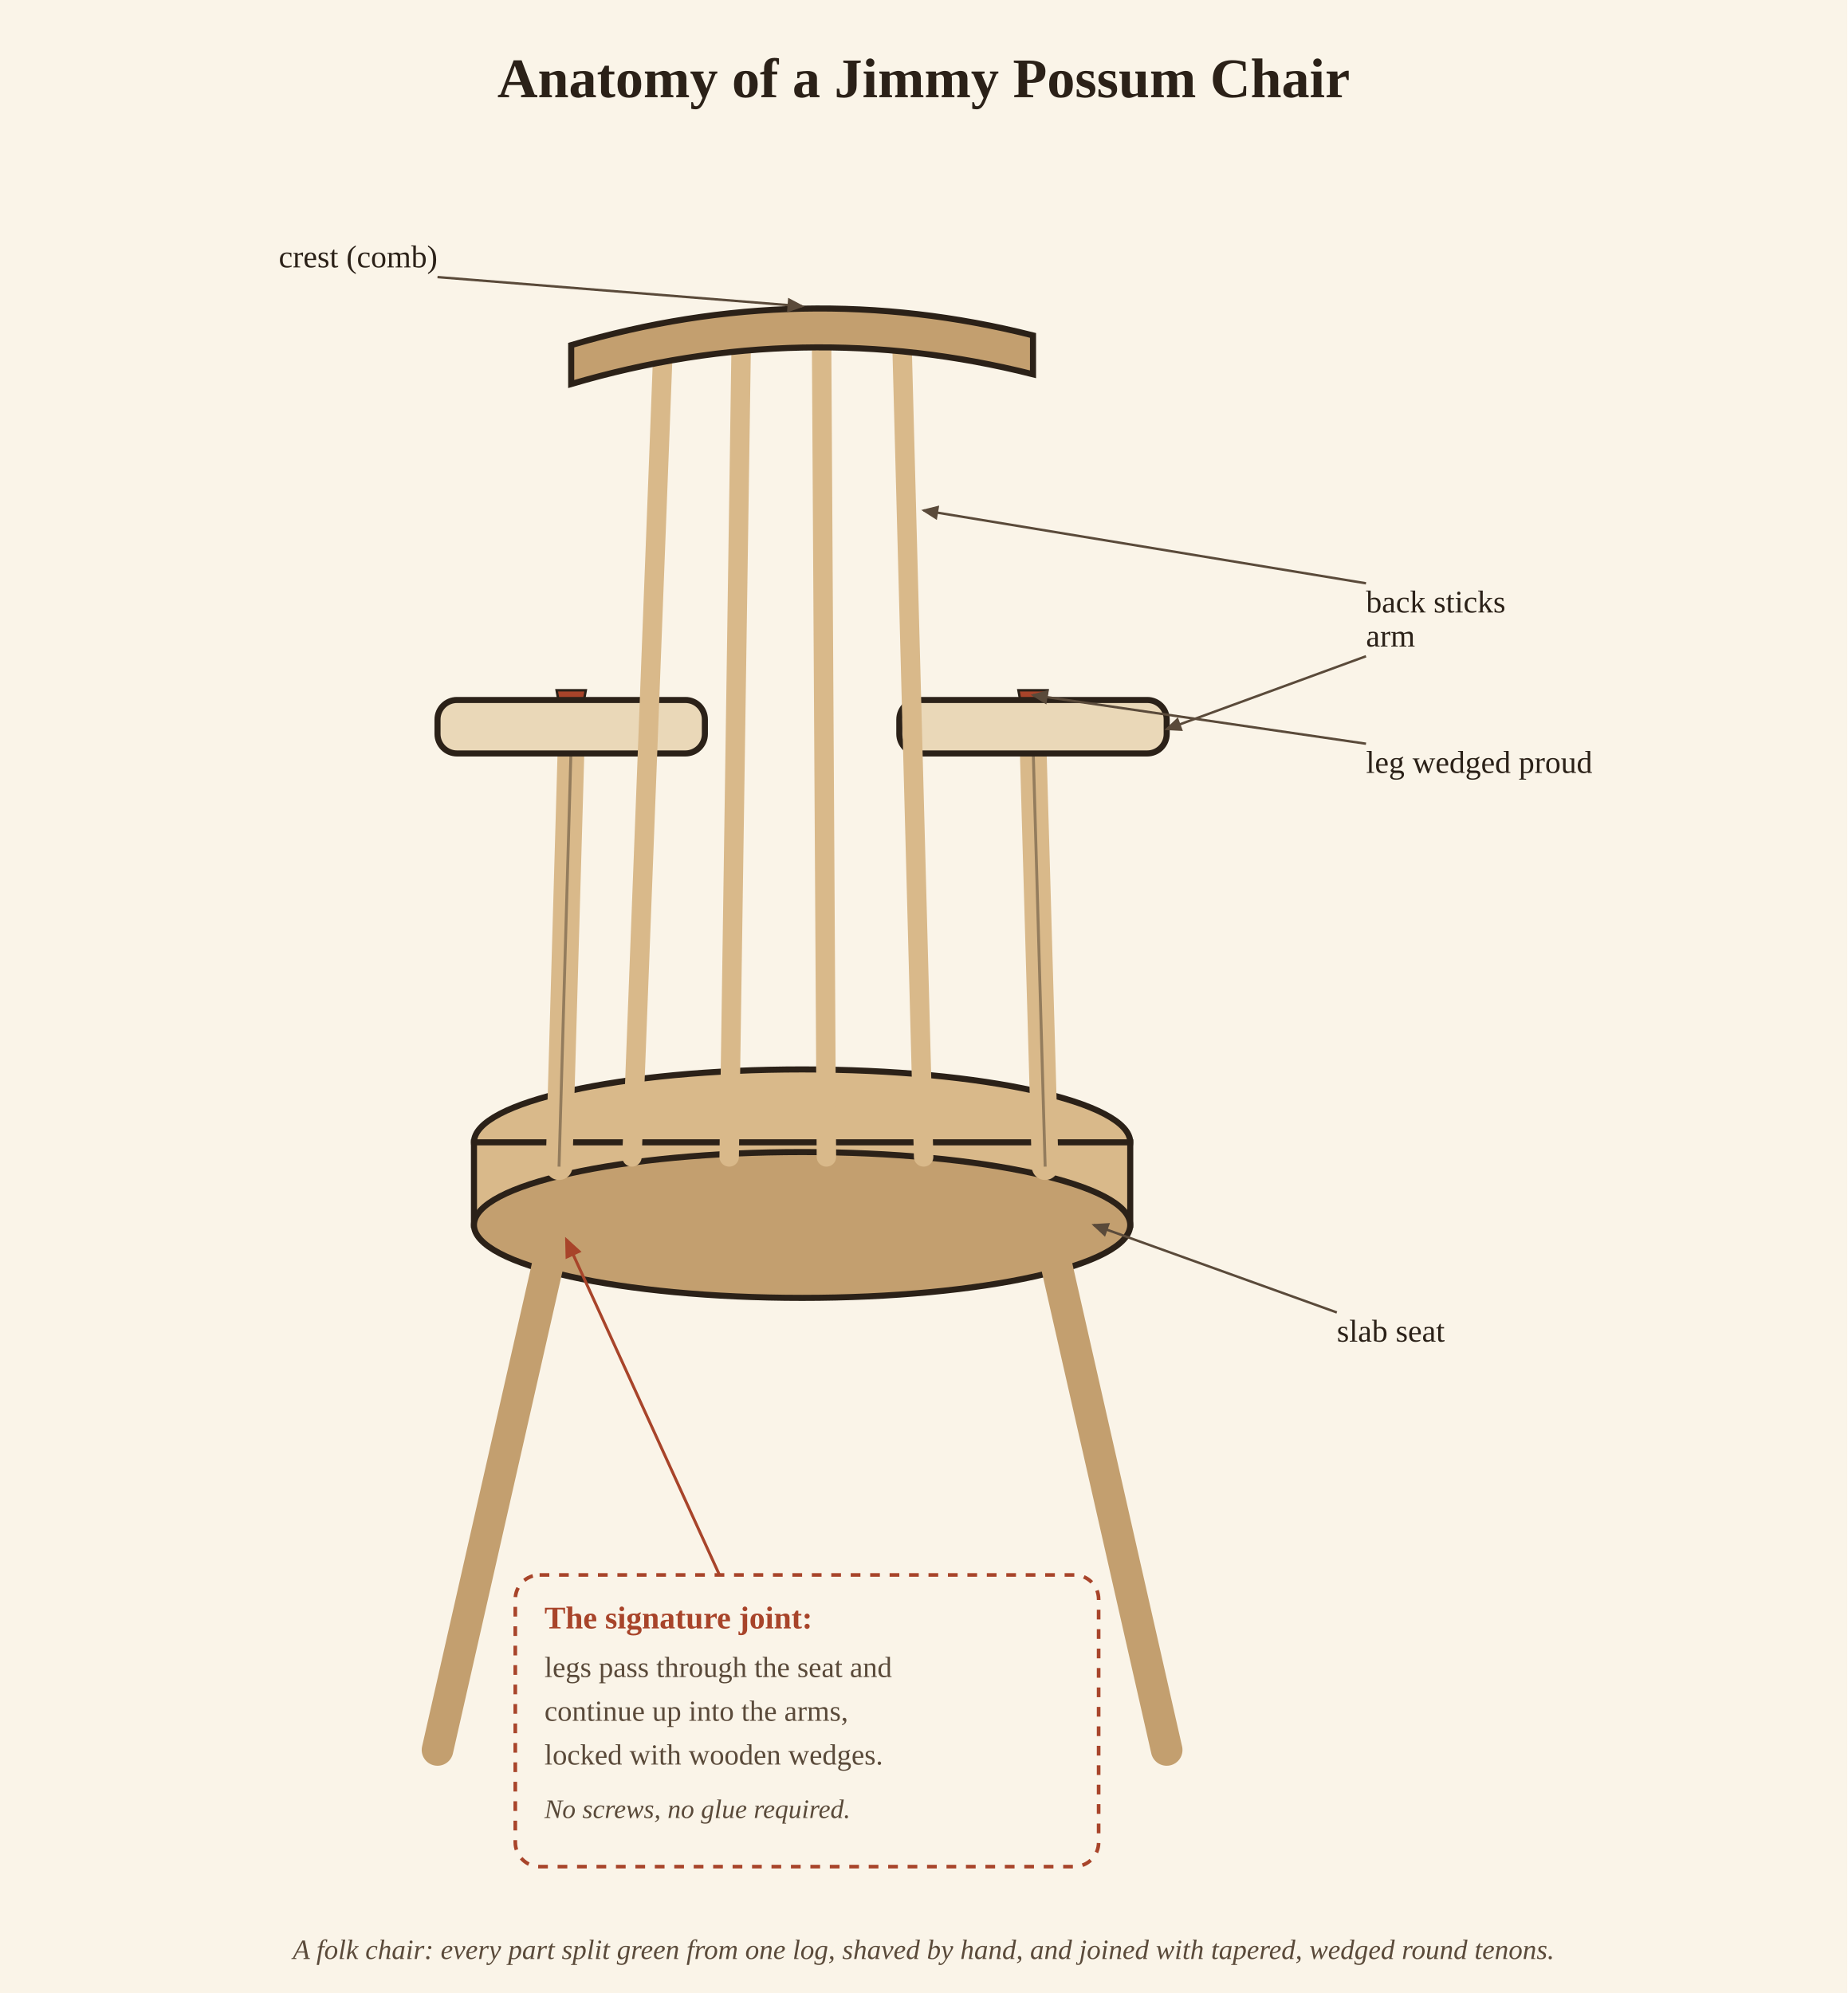
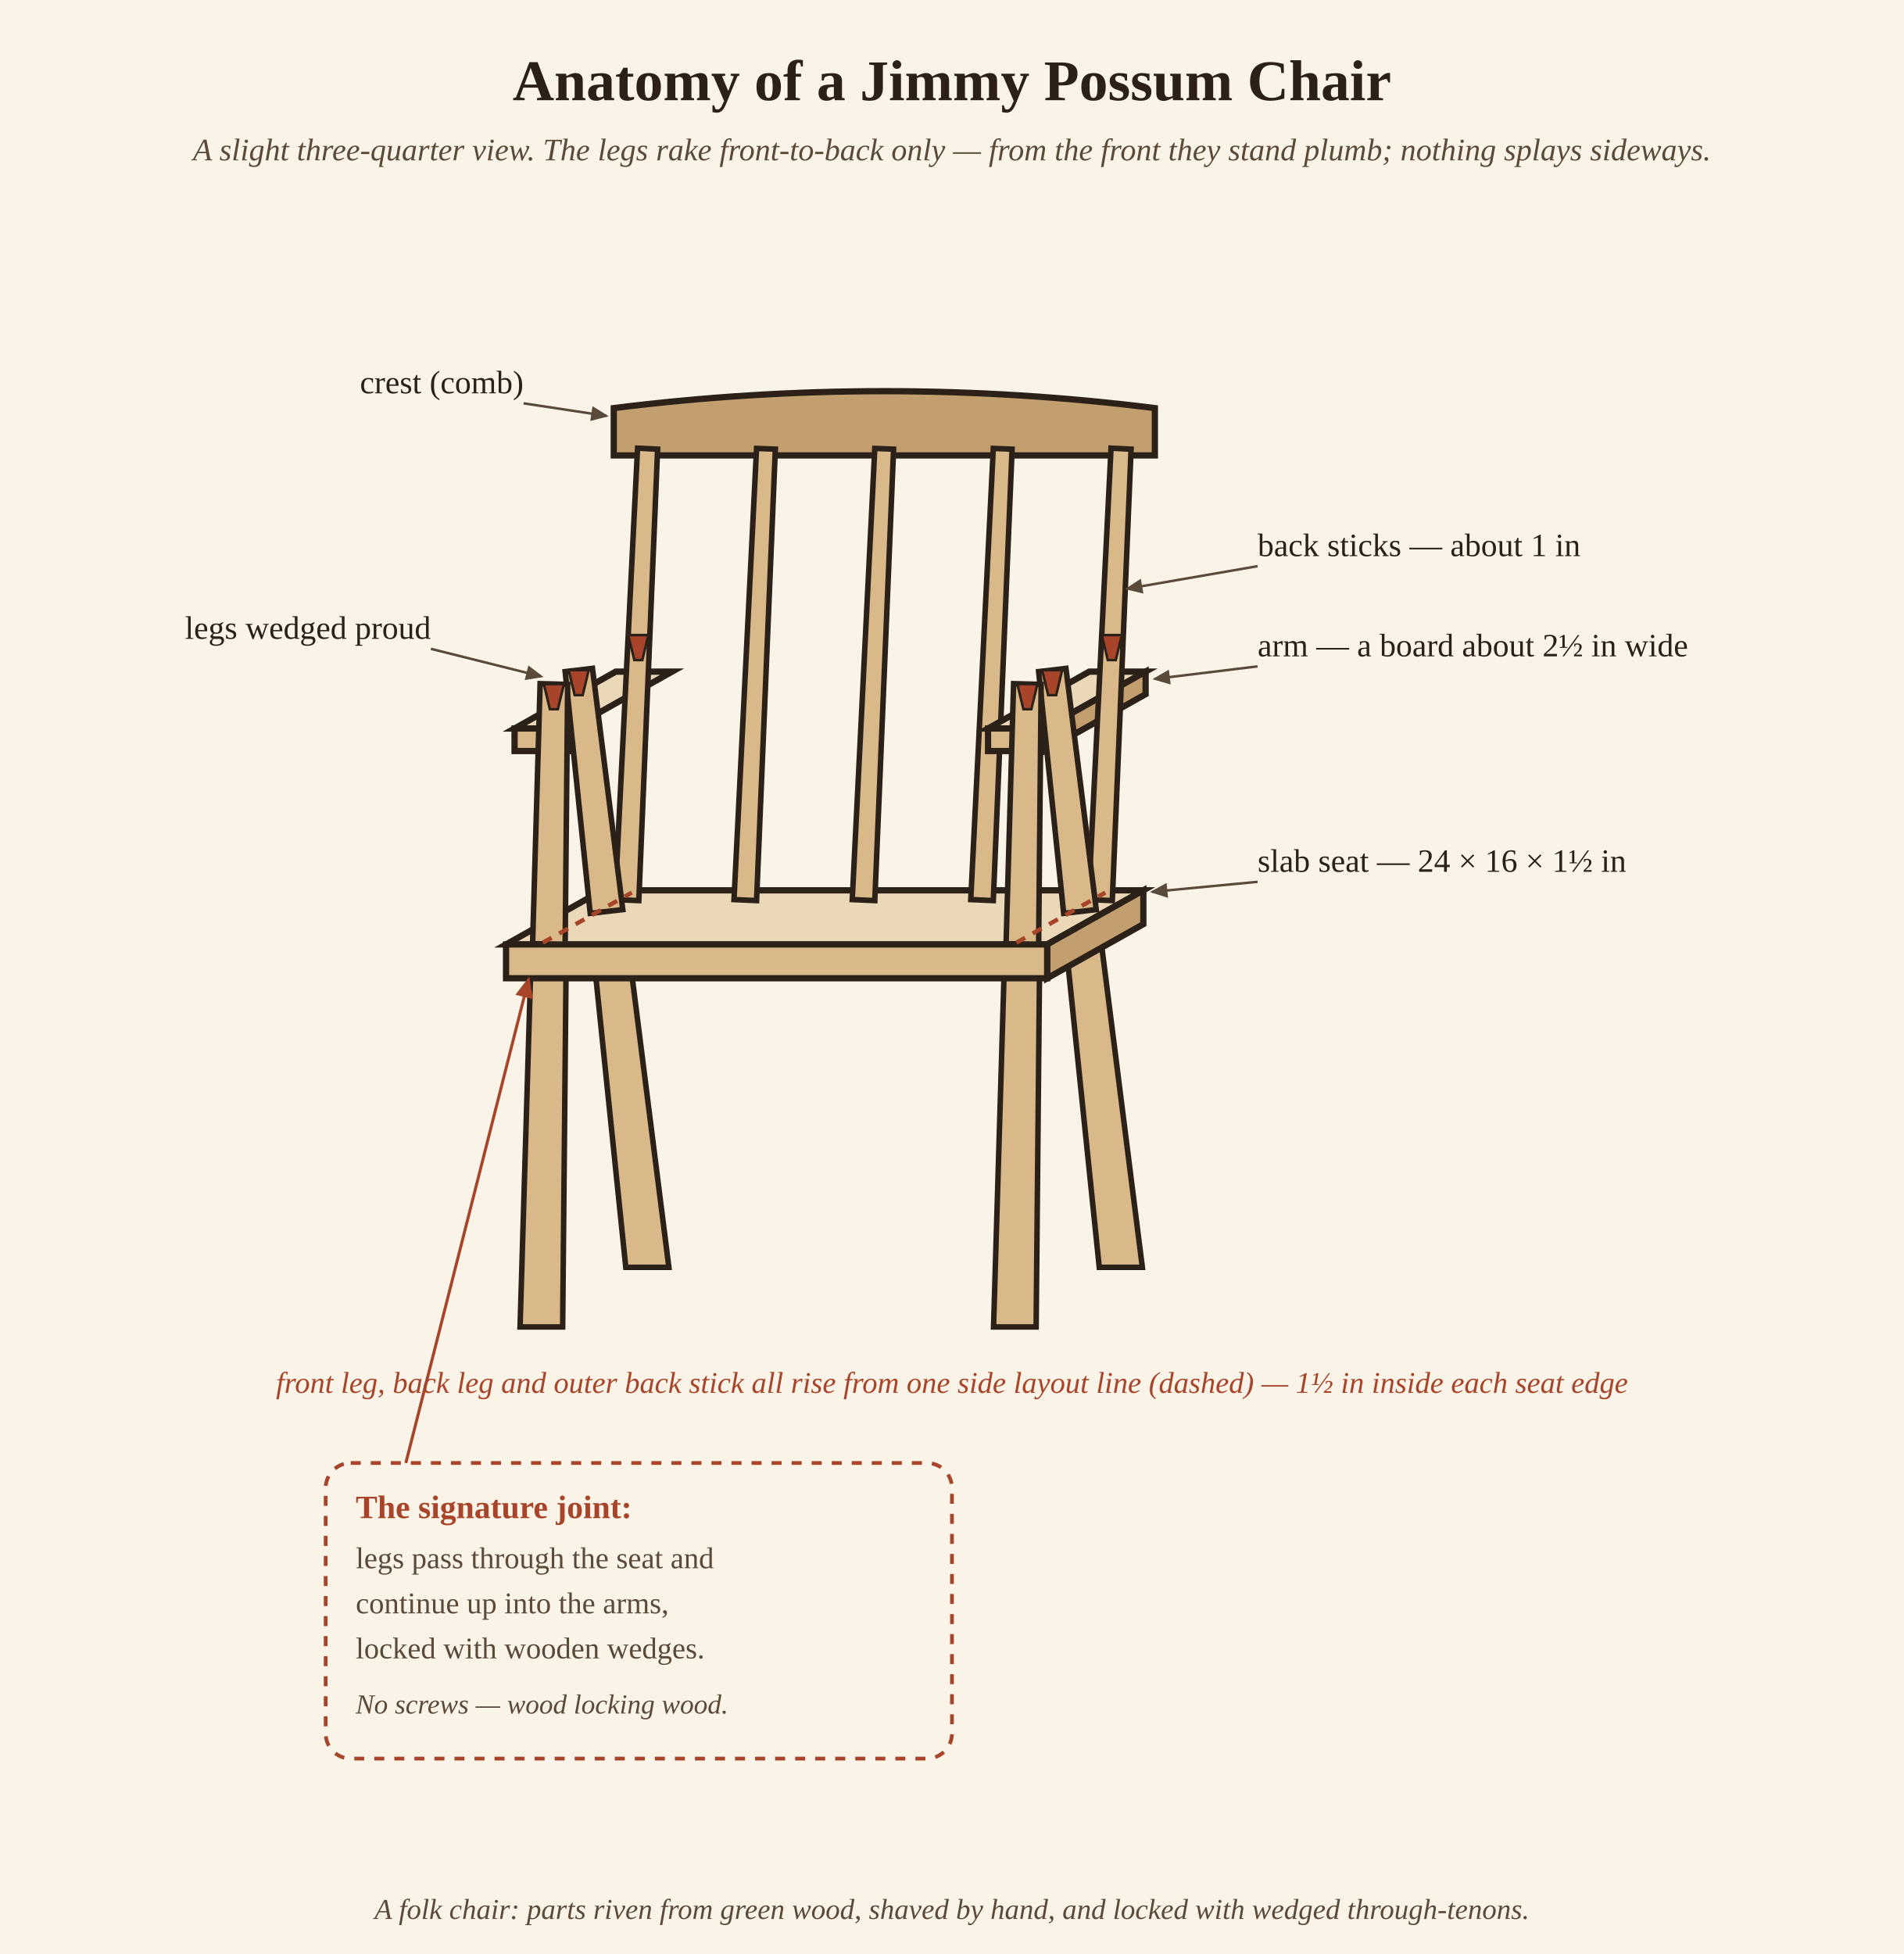
- <svg xmlns="http://www.w3.org/2000/svg" viewBox="0 0 760 820" font-family="Georgia, 'Times New Roman', serif">
-   <rect x="0" y="0" width="760" height="820" fill="#faf4e8" />
+ <svg xmlns="http://www.w3.org/2000/svg" viewBox="0 0 760 780" font-family="Georgia, 'Times New Roman', serif">
+   <rect x="0" y="0" width="760" height="780" fill="#faf4e8" />
  <defs>
    <marker id="ah" markerWidth="9" markerHeight="9" refX="6" refY="3" orient="auto">
      <path d="M0,0 L7,3 L0,6 Z" fill="#5a4a3a" />
    </marker>
    <marker id="ahr" markerWidth="9" markerHeight="9" refX="6" refY="3" orient="auto">
      <path d="M0,0 L7,3 L0,6 Z" fill="#a8442a" />
    </marker>
  </defs>
  <text x="380.0" y="40" text-anchor="middle" font-size="23" fill="#2b2118" font-weight="bold">Anatomy of a Jimmy Possum Chair</text>
-   <ellipse cx="330" cy="470" rx="135" ry="30" fill="#d9b98a" stroke="#2b2118" stroke-width="2.5" />
-   <rect x="195" y="470" width="270" height="34" fill="#d9b98a" stroke="#2b2118" stroke-width="2.5" />
-   <ellipse cx="330" cy="504" rx="135" ry="30" fill="#c39f6f" stroke="#2b2118" stroke-width="2.5" />
-   <line x1="550" y1="540" x2="450" y2="504" stroke="#5a4a3a" stroke-width="1" marker-end="url(#ah)" />
-   <text x="550" y="552" font-size="13" fill="#2b2118" text-anchor="start">slab seat</text>
-   <line x1="180" y1="720" x2="230" y2="500" stroke="#c39f6f" stroke-width="13" stroke-linecap="round" />
-   <line x1="230" y1="480" x2="235" y2="306" stroke="#d9b98a" stroke-width="11" stroke-linecap="round" />
-   <line x1="230" y1="480" x2="235" y2="306" stroke="#2b2118" stroke-width="1.2" fill="none" opacity="0.4" />
-   <polygon points="229,284 241,284 237,306 233,306" fill="#a8442a" stroke="#2b2118" stroke-width="1" />
-   <line x1="480" y1="720" x2="430" y2="500" stroke="#c39f6f" stroke-width="13" stroke-linecap="round" />
-   <line x1="430" y1="480" x2="425" y2="306" stroke="#d9b98a" stroke-width="11" stroke-linecap="round" />
-   <line x1="430" y1="480" x2="425" y2="306" stroke="#2b2118" stroke-width="1.2" fill="none" opacity="0.4" />
-   <polygon points="419,284 431,284 427,306 423,306" fill="#a8442a" stroke="#2b2118" stroke-width="1" />
-   <rect x="180" y="288" width="110" height="22" rx="8" fill="#ead8b8" stroke="#2b2118" stroke-width="2.5" />
-   <rect x="370" y="288" width="110" height="22" rx="8" fill="#ead8b8" stroke="#2b2118" stroke-width="2.5" />
-   <line x1="562" y1="270" x2="480" y2="300" stroke="#5a4a3a" stroke-width="1" marker-end="url(#ah)" />
-   <text x="562" y="266" font-size="13" fill="#2b2118" text-anchor="start">arm</text>
-   <line x1="562" y1="306" x2="425" y2="286" stroke="#5a4a3a" stroke-width="1" marker-end="url(#ah)" />
-   <text x="562" y="318" font-size="13" fill="#2b2118" text-anchor="start">leg wedged proud</text>
-   <line x1="260" y1="476" x2="273" y2="138" stroke="#d9b98a" stroke-width="8" stroke-linecap="round" />
-   <line x1="300" y1="476" x2="305" y2="138" stroke="#d9b98a" stroke-width="8" stroke-linecap="round" />
-   <line x1="340" y1="476" x2="338" y2="138" stroke="#d9b98a" stroke-width="8" stroke-linecap="round" />
-   <line x1="380" y1="476" x2="371" y2="138" stroke="#d9b98a" stroke-width="8" stroke-linecap="round" />
-   <line x1="562" y1="240" x2="380" y2="210" stroke="#5a4a3a" stroke-width="1" marker-end="url(#ah)" />
-   <text x="562" y="252" font-size="13" fill="#2b2118" text-anchor="start">back sticks</text>
-   <path d="M235 142 Q 330 114 425 138 L 425 154 Q 330 130 235 158 Z" fill="#c39f6f" stroke="#2b2118" stroke-width="2.5" />
-   <line x1="180" y1="114" x2="330" y2="126" stroke="#5a4a3a" stroke-width="1" marker-end="url(#ah)" />
-   <text x="180" y="110" font-size="13" fill="#2b2118" text-anchor="end">crest (comb)</text>
-   <rect x="212" y="648" width="240" height="120" rx="10" fill="none" stroke="#a8442a" stroke-width="1.5" stroke-dasharray="4,4" />
-   <line x1="296" y1="648" x2="233" y2="510" stroke="#a8442a" stroke-width="1.2" marker-end="url(#ahr)" />
-   <text x="224" y="670" font-size="13" fill="#a8442a" font-weight="bold">The signature joint:</text>
-   <text x="224" y="690" font-size="12" fill="#5a4a3a">legs pass through the seat and</text>
-   <text x="224" y="708" font-size="12" fill="#5a4a3a">continue up into the arms,</text>
-   <text x="224" y="726" font-size="12" fill="#5a4a3a">locked with wooden wedges.</text>
-   <text x="224" y="748" font-size="11" fill="#5a4a3a" font-style="italic">No screws, no glue required.</text>
-   <text x="380.0" y="806" text-anchor="middle" font-size="11.5" fill="#5a4a3a" font-style="italic">A folk chair: every part split green from one log, shaved by hand, and joined with tapered, wedged round tenons.</text>
+   <text x="380.0" y="64" text-anchor="middle" font-size="12.5" fill="#5a4a3a" font-style="italic">A slight three-quarter view. The legs rake front-to-back only — from the front they stand plumb; nothing splays sideways.</text>
+   <polygon points="267.0,505.9 249.8,505.9 236.1,373.1 250.0,371.5" fill="#d9b98a" stroke="#2b2118" stroke-width="2.2" />
+   <polygon points="224.6,529.7 207.6,529.7 212.0,382.1 226.0,382.4" fill="#d9b98a" stroke="#2b2118" stroke-width="2.2" />
+   <polygon points="456.0,505.9 438.8,505.9 425.1,373.1 439.0,371.5" fill="#d9b98a" stroke="#2b2118" stroke-width="2.2" />
+   <polygon points="413.6,529.7 396.6,529.7 401.0,382.1 415.0,382.4" fill="#d9b98a" stroke="#2b2118" stroke-width="2.2" />
+   <path d="M245.0 181.8 L461.0 181.8 L461.0 162.9 Q 353.0 149.4 245.0 162.9 Z" fill="#c39f6f" stroke="#2b2118" stroke-width="2.5" />
+   <polygon points="202.0,377.0 418.0,377.0 456.4,355.4 240.4,355.4" fill="#ead8b8" stroke="#2b2118" stroke-width="2.5" />
+   <polygon points="418.0,377.0 456.4,355.4 456.4,368.9 418.0,390.5" fill="#c39f6f" stroke="#2b2118" stroke-width="2.5" />
+   <polygon points="202.0,377.0 418.0,377.0 418.0,390.5 202.0,390.5" fill="#d9b98a" stroke="#2b2118" stroke-width="2.5" />
+   <polygon points="302.0,359.5 293.0,359.1 302.0,179.0 309.5,179.3" fill="#d9b98a" stroke="#2b2118" stroke-width="2.2" />
+   <polygon points="349.2,359.5 340.2,359.1 349.2,179.0 356.7,179.3" fill="#d9b98a" stroke="#2b2118" stroke-width="2.2" />
+   <polygon points="396.5,359.5 387.5,359.1 396.5,179.0 404.0,179.3" fill="#d9b98a" stroke="#2b2118" stroke-width="2.2" />
+   <polygon points="227.9,290.8 205.4,290.8 245.8,268.1 268.3,268.1" fill="#ead8b8" stroke="#2b2118" stroke-width="2.5" />
+   <polygon points="227.9,290.8 205.4,290.8 205.4,299.8 227.9,299.8" fill="#d9b98a" stroke="#2b2118" stroke-width="2.5" />
+   <polygon points="394.4,290.8 416.9,290.8 457.3,268.1 434.8,268.1" fill="#ead8b8" stroke="#2b2118" stroke-width="2.5" />
+   <polygon points="416.9,290.8 457.3,268.1 457.3,277.1 416.9,299.8" fill="#c39f6f" stroke="#2b2118" stroke-width="2.5" />
+   <polygon points="394.4,290.8 416.9,290.8 416.9,299.8 394.4,299.8" fill="#d9b98a" stroke="#2b2118" stroke-width="2.5" />
+   <polygon points="255.0,359.5 245.5,359.1 254.5,178.9 262.5,179.3" fill="#d9b98a" stroke="#2b2118" stroke-width="2.2" />
+   <polygon points="444.0,359.5 434.5,359.1 443.5,178.9 451.5,179.3" fill="#d9b98a" stroke="#2b2118" stroke-width="2.2" />
+   <polygon points="248.6,363.1 235.6,364.6 225.6,268.1 236.5,266.8" fill="#d9b98a" stroke="#2b2118" stroke-width="2.2" />
+   <polygon points="225.6,376.9 212.6,376.7 215.6,272.9 226.6,273.2" fill="#d9b98a" stroke="#2b2118" stroke-width="2.2" />
+   <polygon points="437.6,363.1 424.6,364.6 414.6,268.1 425.5,266.8" fill="#d9b98a" stroke="#2b2118" stroke-width="2.2" />
+   <polygon points="414.6,376.9 401.6,376.7 404.6,272.9 415.6,273.2" fill="#d9b98a" stroke="#2b2118" stroke-width="2.2" />
+   <line x1="216.7" y1="376.3" x2="252.2" y2="356.3" stroke="#a8442a" stroke-width="1.7" stroke-dasharray="4,3.5" />
+   <line x1="405.7" y1="376.3" x2="441.2" y2="356.3" stroke="#a8442a" stroke-width="1.7" stroke-dasharray="4,3.5" />
+   <polygon points="217.1,273.1 225.1,273.1 222.7,283.1 219.5,283.1" fill="#a8442a" stroke="#2b2118" stroke-width="1" />
+   <polygon points="227.0,267.5 235.0,267.5 232.6,277.5 229.4,277.5" fill="#a8442a" stroke="#2b2118" stroke-width="1" />
+   <polygon points="250.8,253.5 258.8,253.5 256.4,263.5 253.2,263.5" fill="#a8442a" stroke="#2b2118" stroke-width="1" />
+   <polygon points="406.1,273.1 414.1,273.1 411.7,283.1 408.5,283.1" fill="#a8442a" stroke="#2b2118" stroke-width="1" />
+   <polygon points="416.0,267.5 424.0,267.5 421.6,277.5 418.4,277.5" fill="#a8442a" stroke="#2b2118" stroke-width="1" />
+   <polygon points="439.8,253.5 447.8,253.5 445.4,263.5 442.2,263.5" fill="#a8442a" stroke="#2b2118" stroke-width="1" />
+   <line x1="209" y1="161" x2="242" y2="166" stroke="#5a4a3a" stroke-width="1" marker-end="url(#ah)" />
+   <text x="209" y="157" font-size="13" fill="#2b2118" text-anchor="end">crest (comb)</text>
+   <line x1="502" y1="226" x2="450" y2="235" stroke="#5a4a3a" stroke-width="1" marker-end="url(#ah)" />
+   <text x="502" y="222" font-size="13" fill="#2b2118" text-anchor="start">back sticks — about 1 in</text>
+   <line x1="502" y1="266" x2="461" y2="271" stroke="#5a4a3a" stroke-width="1" marker-end="url(#ah)" />
+   <text x="502" y="262" font-size="13" fill="#2b2118" text-anchor="start">arm — a board about 2½ in wide</text>
+   <line x1="172" y1="259" x2="216" y2="270" stroke="#5a4a3a" stroke-width="1" marker-end="url(#ah)" />
+   <text x="172" y="255" font-size="13" fill="#2b2118" text-anchor="end">legs wedged proud</text>
+   <line x1="502" y1="352" x2="460" y2="356" stroke="#5a4a3a" stroke-width="1" marker-end="url(#ah)" />
+   <text x="502" y="348" font-size="13" fill="#2b2118" text-anchor="start">slab seat — 24 × 16 × 1½ in</text>
+   <text x="380.0" y="556" text-anchor="middle" font-size="12" fill="#a8442a" font-style="italic">front leg, back leg and outer back stick all rise from one side layout line (dashed) — 1½ in inside each seat edge</text>
+   <rect x="130" y="584" width="250" height="118" rx="10" fill="none" stroke="#a8442a" stroke-width="1.5" stroke-dasharray="4,4" />
+   <line x1="162" y1="584" x2="211" y2="391" stroke="#a8442a" stroke-width="1.2" marker-end="url(#ahr)" />
+   <text x="142" y="606" font-size="13" fill="#a8442a" font-weight="bold">The signature joint:</text>
+   <text x="142" y="626" font-size="12" fill="#5a4a3a">legs pass through the seat and</text>
+   <text x="142" y="644" font-size="12" fill="#5a4a3a">continue up into the arms,</text>
+   <text x="142" y="662" font-size="12" fill="#5a4a3a">locked with wooden wedges.</text>
+   <text x="142" y="684" font-size="11" fill="#5a4a3a" font-style="italic">No screws — wood locking wood.</text>
+   <text x="380.0" y="766" text-anchor="middle" font-size="11.5" fill="#5a4a3a" font-style="italic">A folk chair: parts riven from green wood, shaved by hand, and locked with wedged through-tenons.</text>
</svg>
